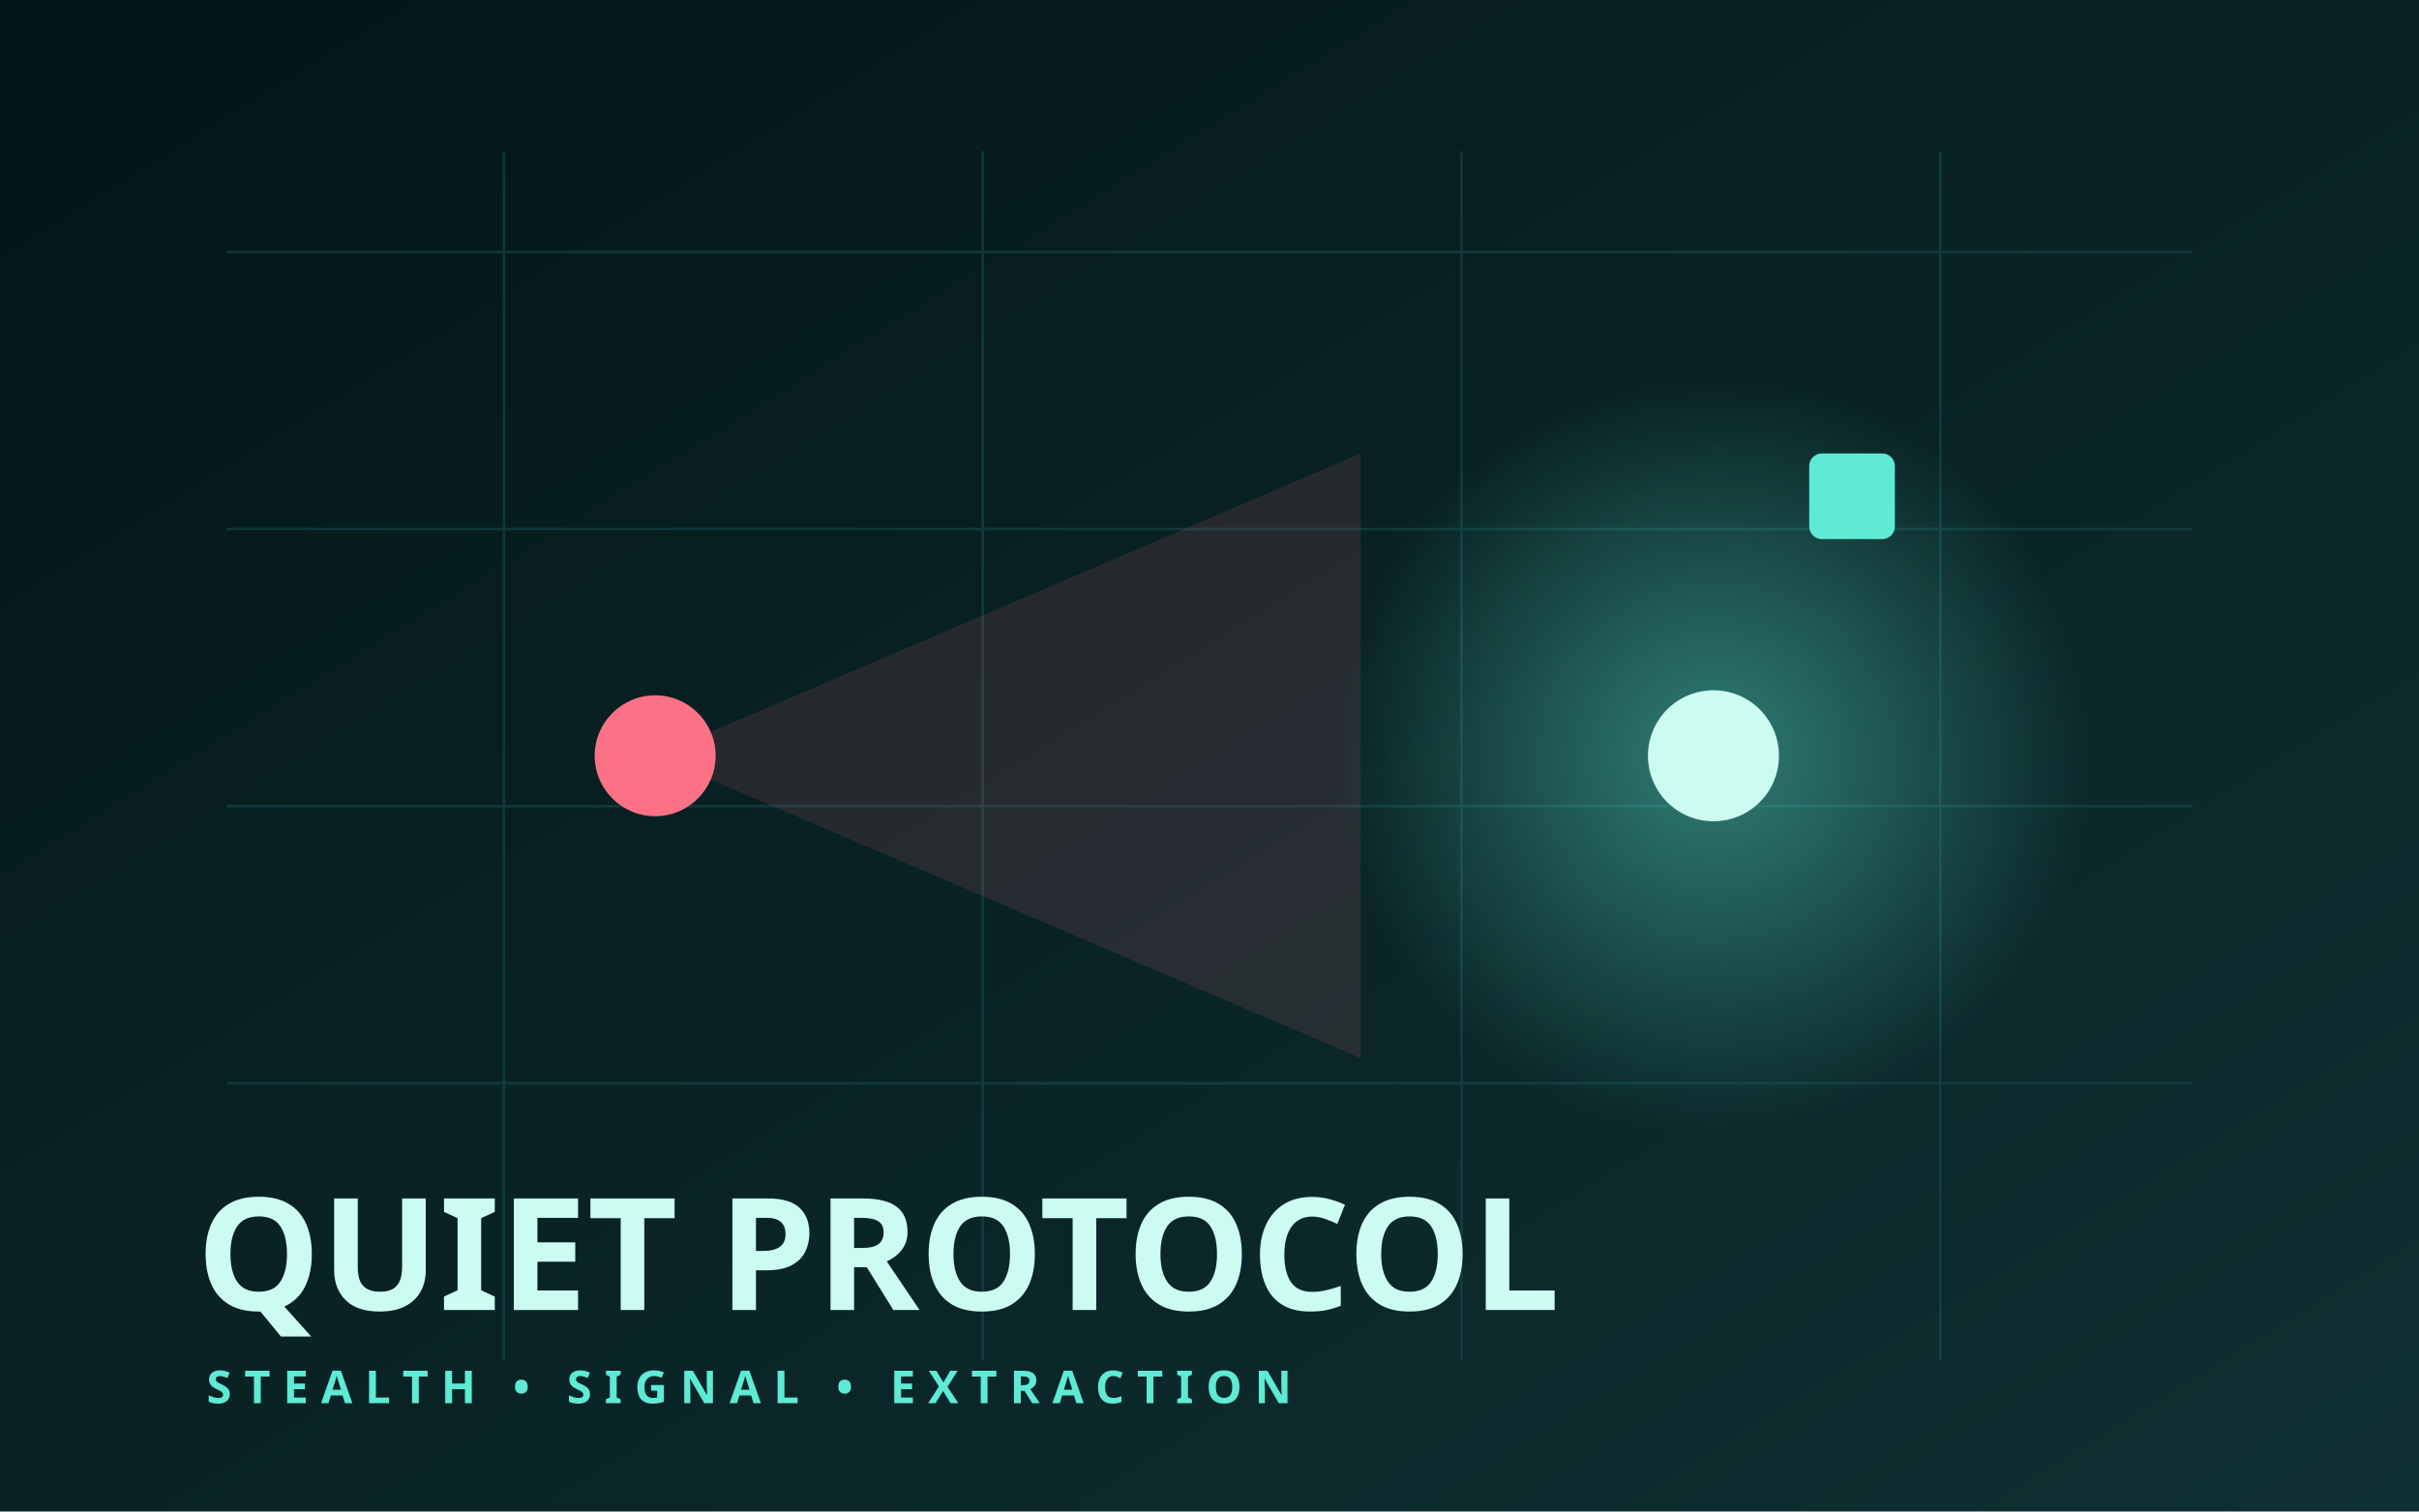
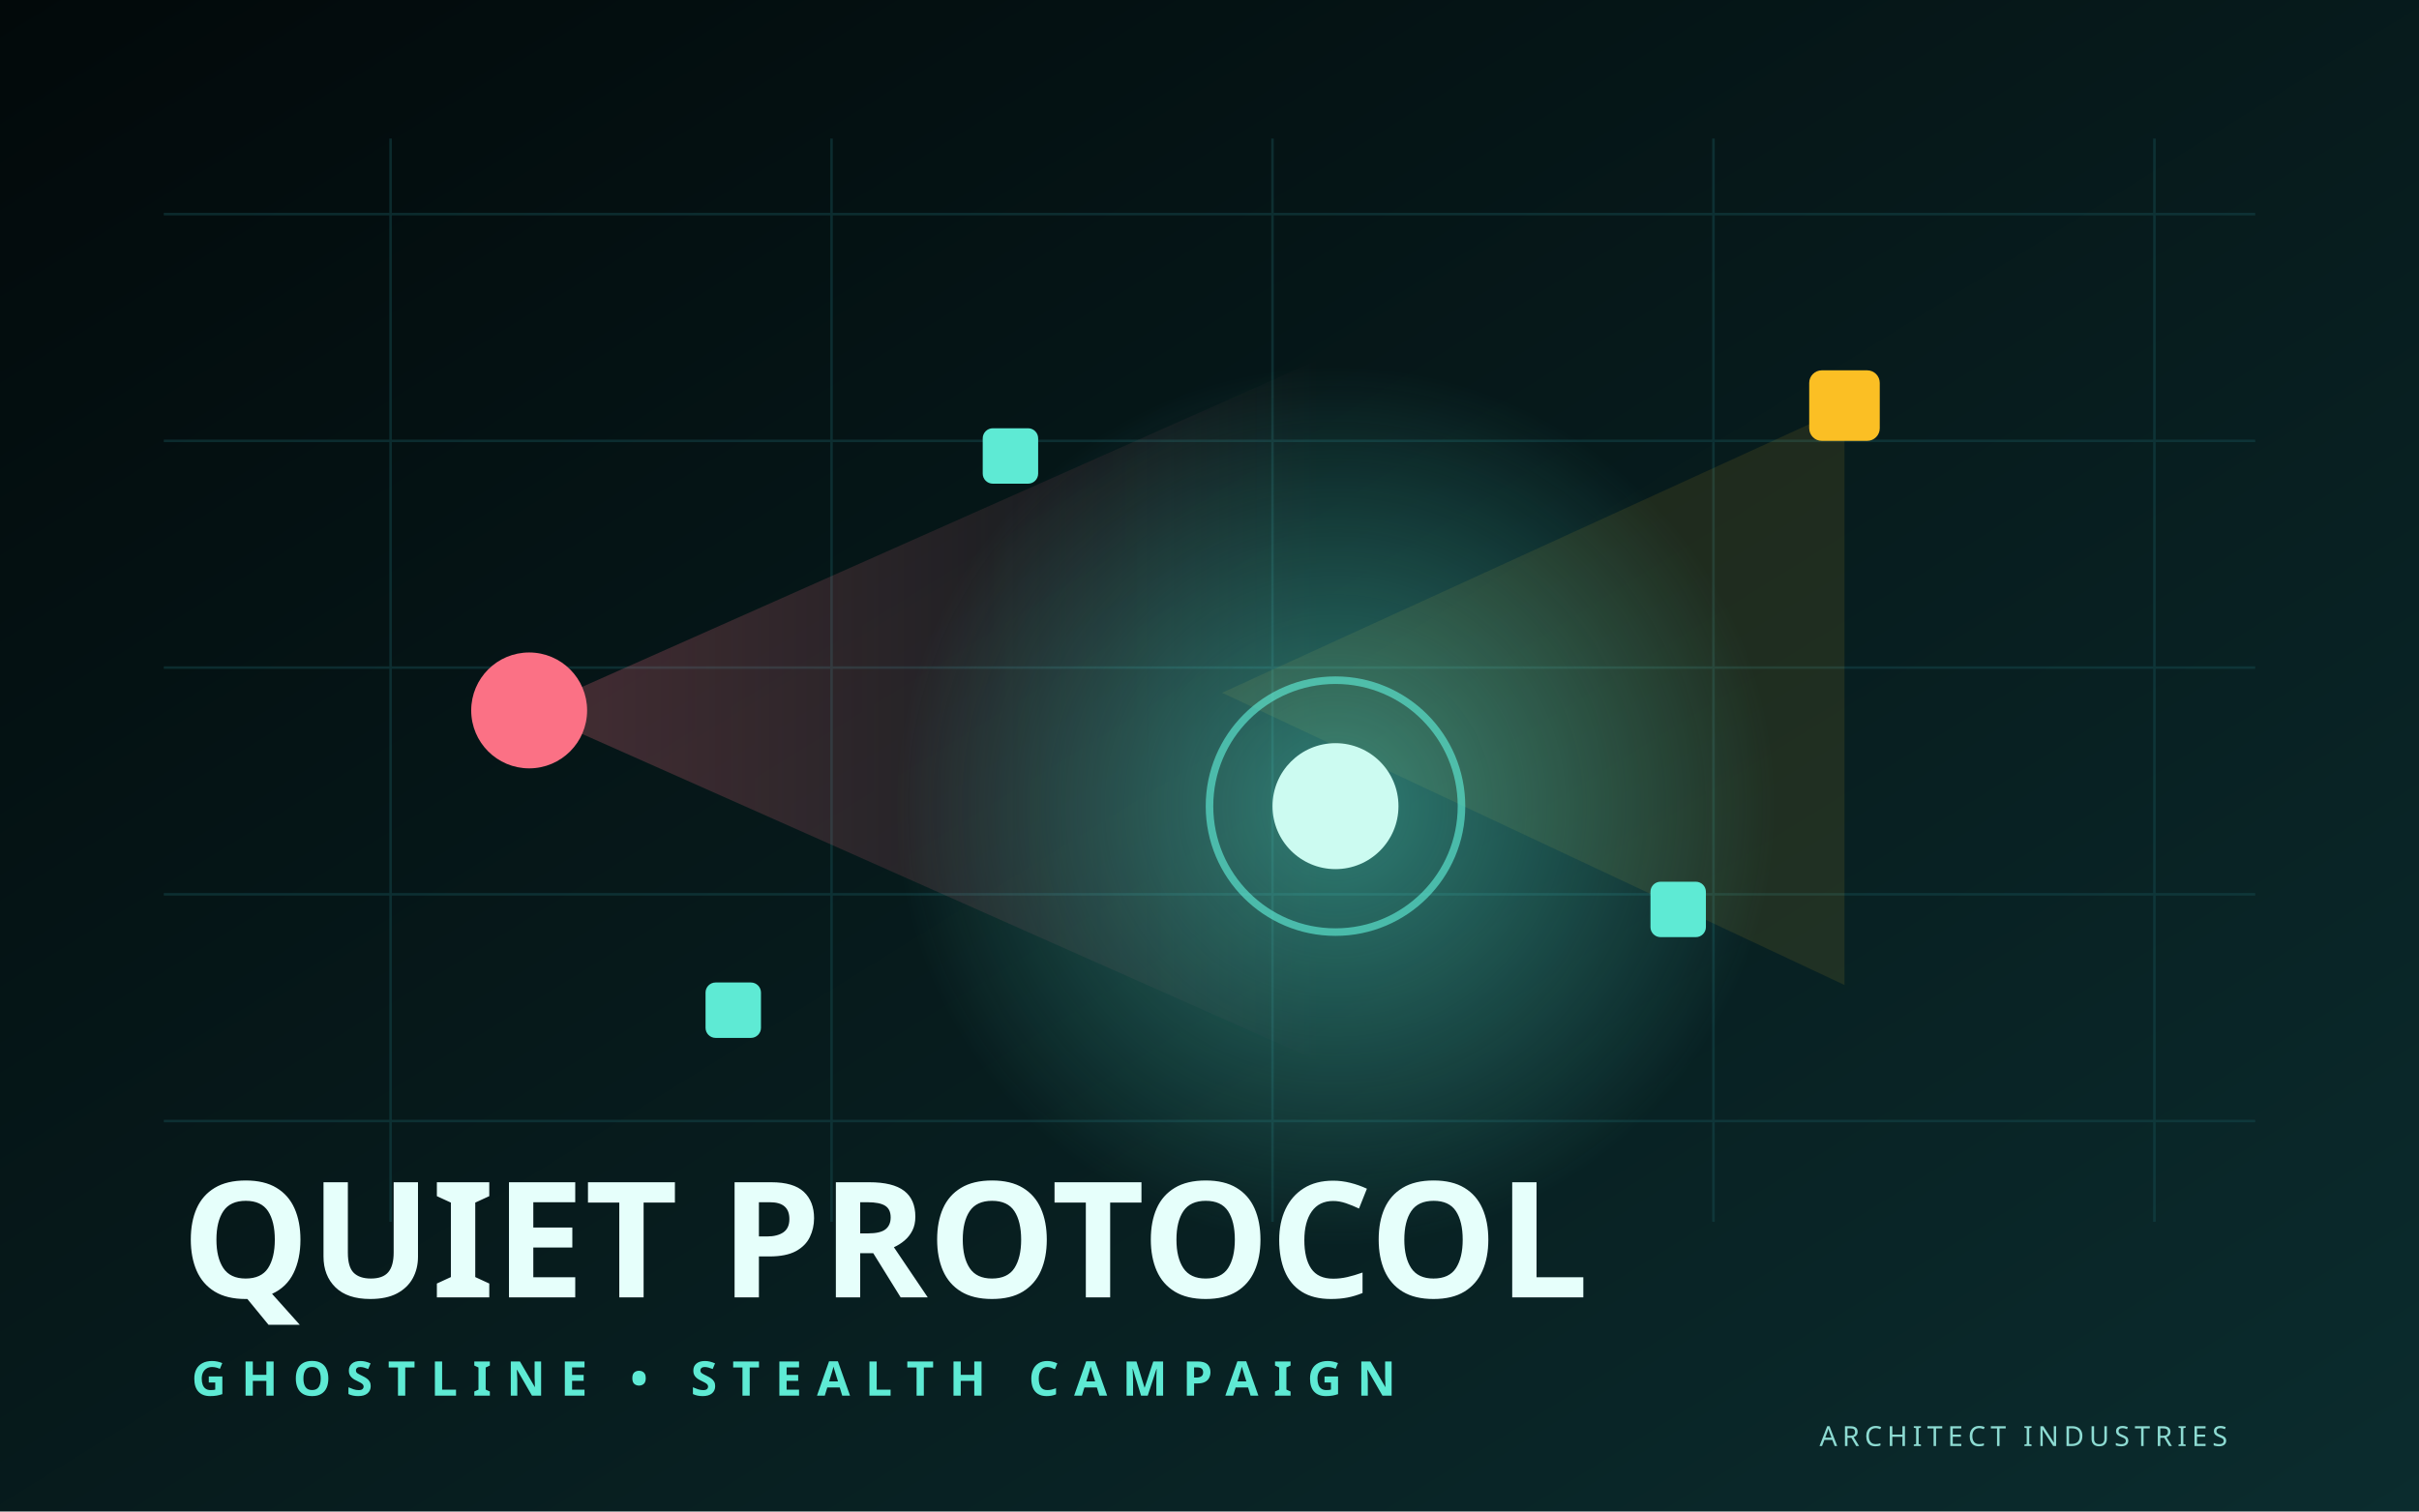
<svg xmlns="http://www.w3.org/2000/svg" viewBox="0 0 960 600">
  <defs>
-     <linearGradient id="g" x1="0" y1="0" x2="1" y2="1">
-       <stop stop-color="#031516" />
-       <stop offset="1" stop-color="#0f3033" />
+     <linearGradient id="bg" x1="0" y1="0" x2="1" y2="1">
+       <stop stop-color="#02090a" />
+       <stop offset="1" stop-color="#0b2c2e" />
    </linearGradient>
-     <radialGradient id="r">
-       <stop stop-color="#5eead4" stop-opacity=".45" />
+     <radialGradient id="pulse">
+       <stop stop-color="#5eead4" stop-opacity=".48" />
      <stop offset="1" stop-color="#5eead4" stop-opacity="0" />
    </radialGradient>
+     <linearGradient id="beam" x1="0" y1="0" x2="1" y2="0">
+       <stop stop-color="#fb7185" stop-opacity=".26" />
+       <stop offset="1" stop-color="#fb7185" stop-opacity="0" />
+     </linearGradient>
  </defs>
-   <rect width="960" height="600" fill="url(#g)" />
-   <path d="M90 100h780M90 210h780M90 320h780M90 430h780M200 60v480M390 60v480M580 60v480M770 60v480" stroke="#164e52" opacity=".55" />
-   <path d="M260 300L540 180L540 420Z" fill="#fb7185" opacity=".12" />
-   <circle cx="260" cy="300" r="24" fill="#fb7185" />
-   <circle cx="680" cy="300" r="150" fill="url(#r)" />
-   <circle cx="680" cy="300" r="26" fill="#ccfbf1" />
-   <rect x="718" y="180" width="34" height="34" rx="5" fill="#5eead4" />
-   <text x="78" y="520" fill="#ccfbf1" font-family="system-ui,sans-serif" font-weight="900" font-size="62">QUIET PROTOCOL</text>
-   <text x="82" y="557" fill="#5eead4" font-family="system-ui,sans-serif" font-weight="700" font-size="18" letter-spacing="5">STEALTH • SIGNAL • EXTRACTION</text>
+   <rect width="960" height="600" fill="url(#bg)" />
+   <g stroke="#164e52" opacity=".45">
+     <path d="M65 85h830M65 175h830M65 265h830M65 355h830M65 445h830" />
+     <path d="M155 55v430M330 55v430M505 55v430M680 55v430M855 55v430" />
+   </g>
+   <path d="M210 282 525 142v280z" fill="url(#beam)" />
+   <path d="M732 162 485 275l247 116z" fill="#fbbf24" opacity=".10" />
+   <circle cx="210" cy="282" r="23" fill="#fb7185" />
+   <rect x="718" y="147" width="28" height="28" rx="5" fill="#fbbf24" />
+   <circle cx="530" cy="320" r="175" fill="url(#pulse)" />
+   <circle cx="530" cy="320" r="25" fill="#ccfbf1" />
+   <circle cx="530" cy="320" r="50" fill="none" stroke="#5eead4" stroke-width="3" opacity=".65" />
+   <g fill="#5eead4">
+     <rect x="390" y="170" width="22" height="22" rx="4" />
+     <rect x="655" y="350" width="22" height="22" rx="4" />
+     <rect x="280" y="390" width="22" height="22" rx="4" />
+   </g>
+   <text x="72" y="515" fill="#e6fffb" font-family="system-ui,sans-serif" font-weight="900" font-size="64">QUIET PROTOCOL</text>
+   <text x="76" y="554" fill="#5eead4" font-family="system-ui,sans-serif" font-weight="800" font-size="19" letter-spacing="6">GHOSTLINE • STEALTH CAMPAIGN</text>
+   <text x="884" y="574" text-anchor="end" fill="#8ddbd2" font-family="system-ui,sans-serif" font-size="11" letter-spacing="2">ARCHITECT INDUSTRIES</text>
</svg>
